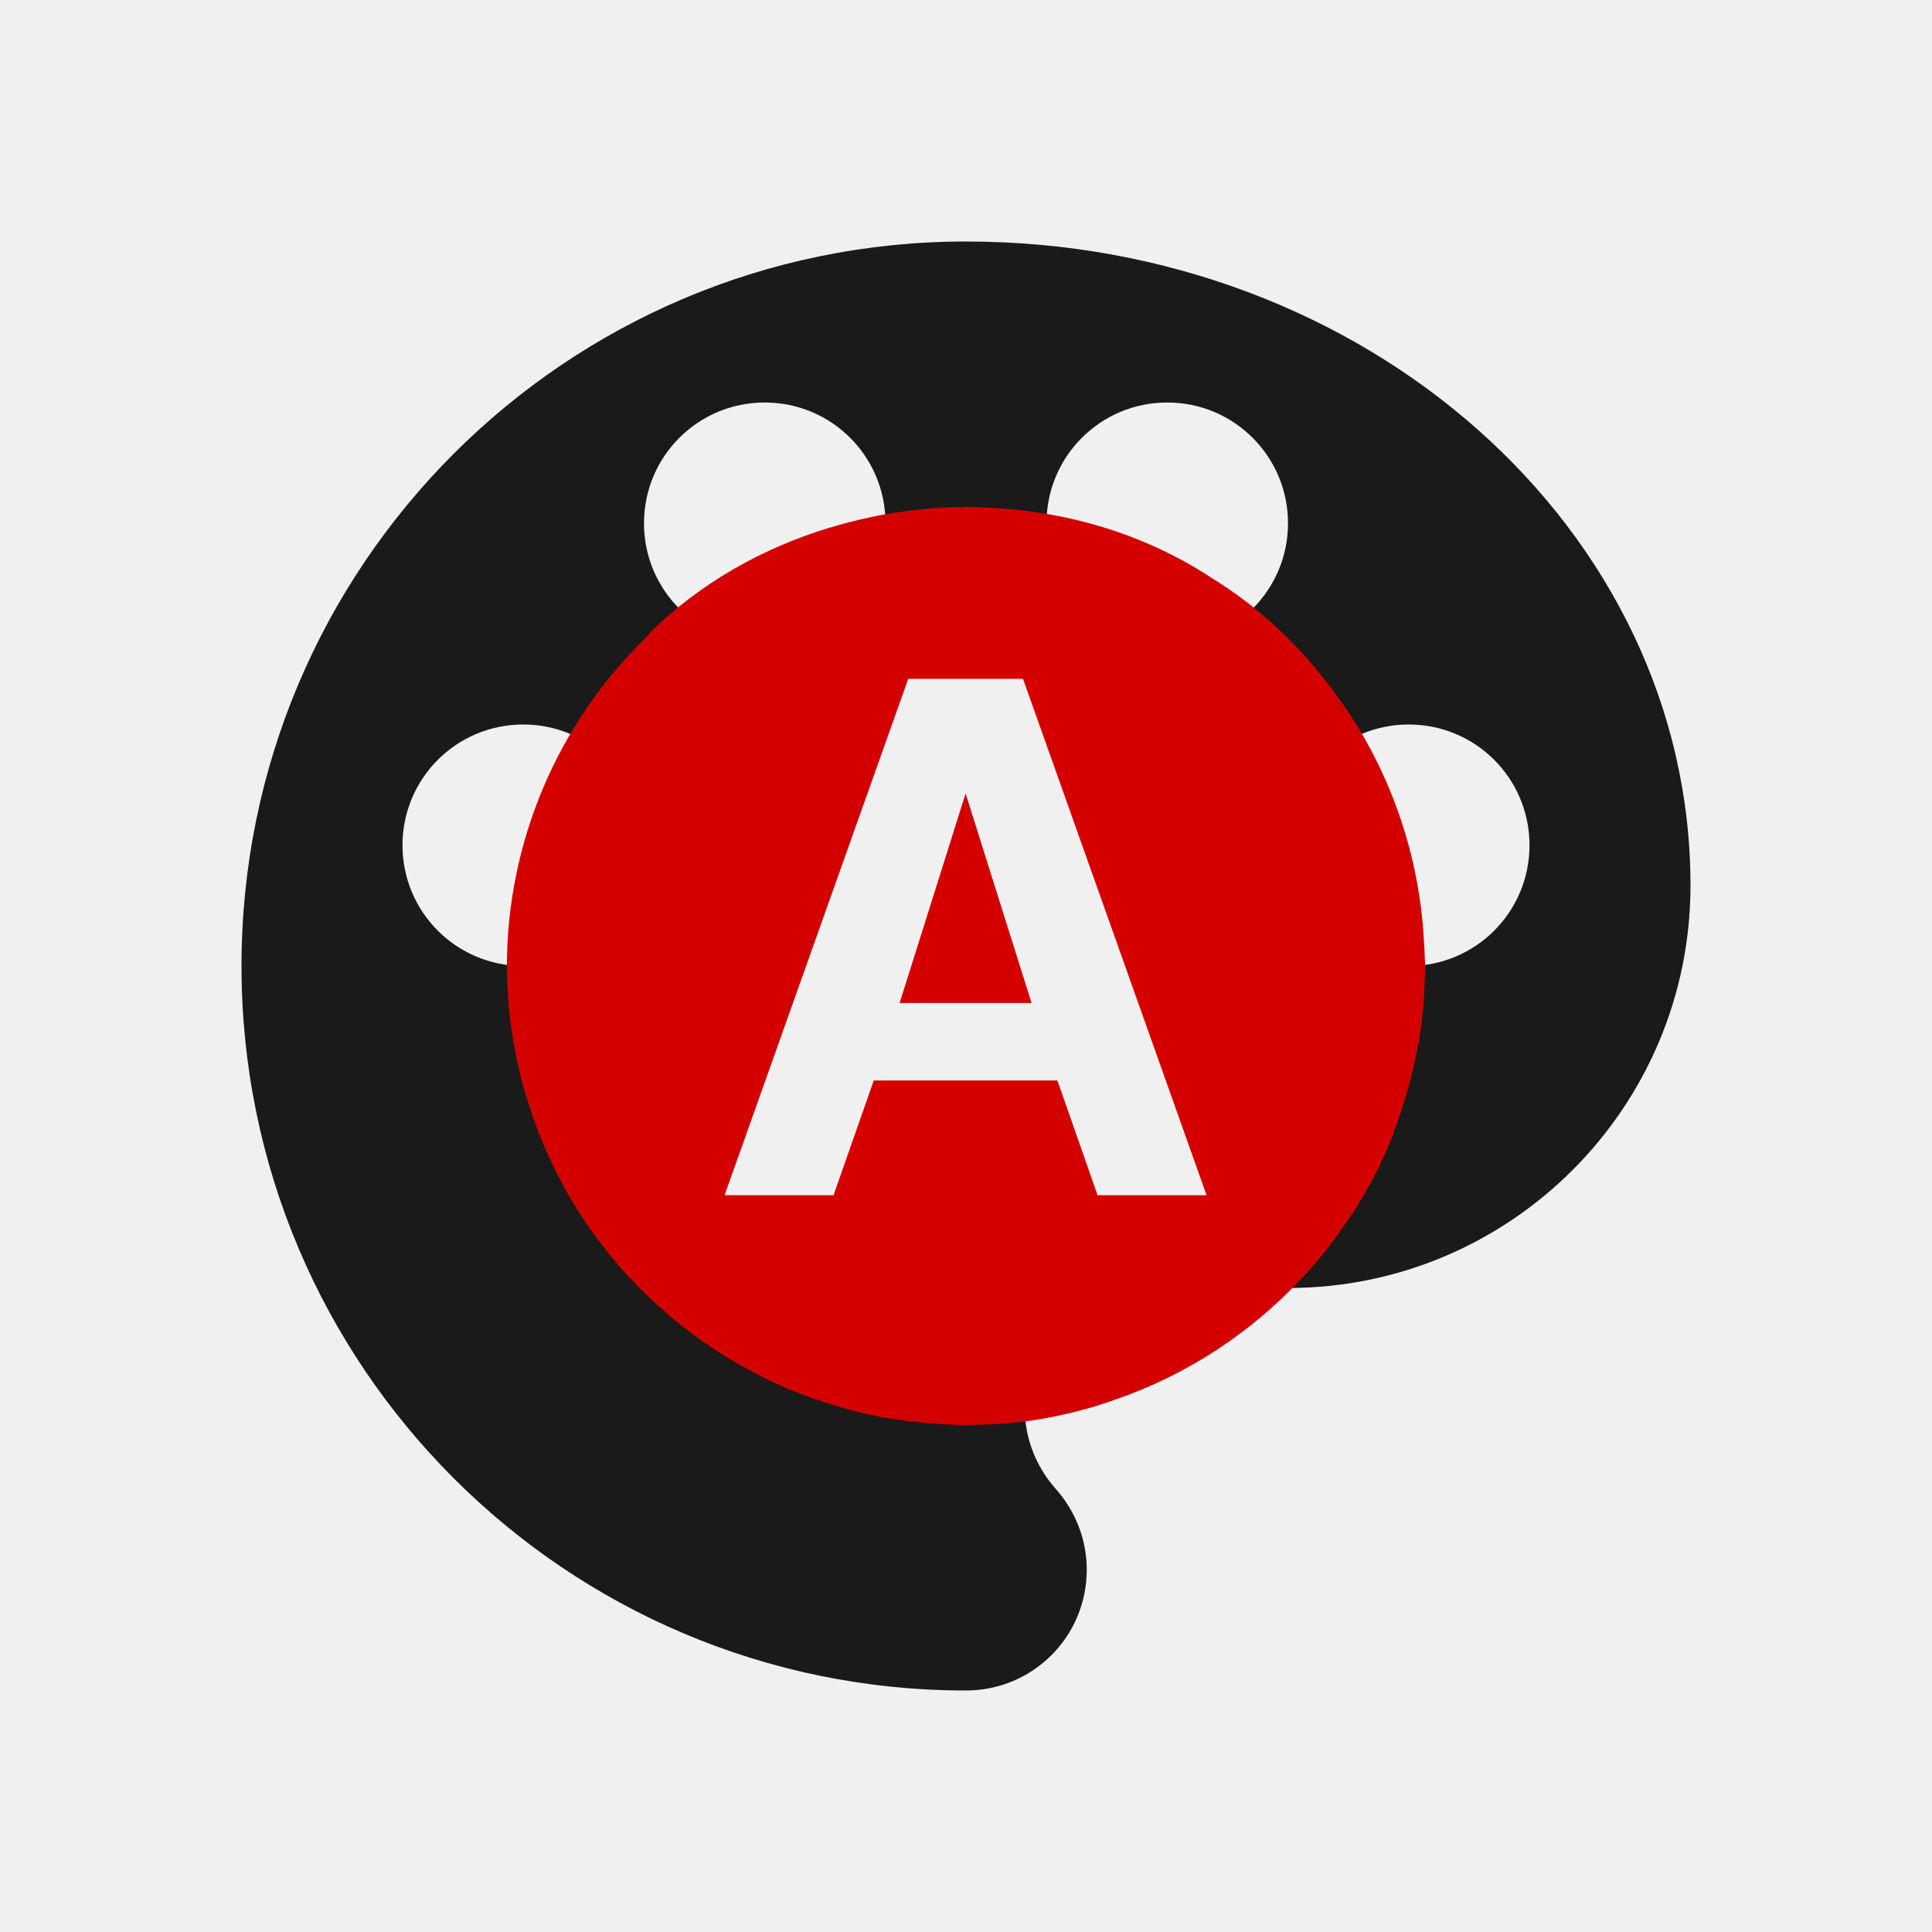
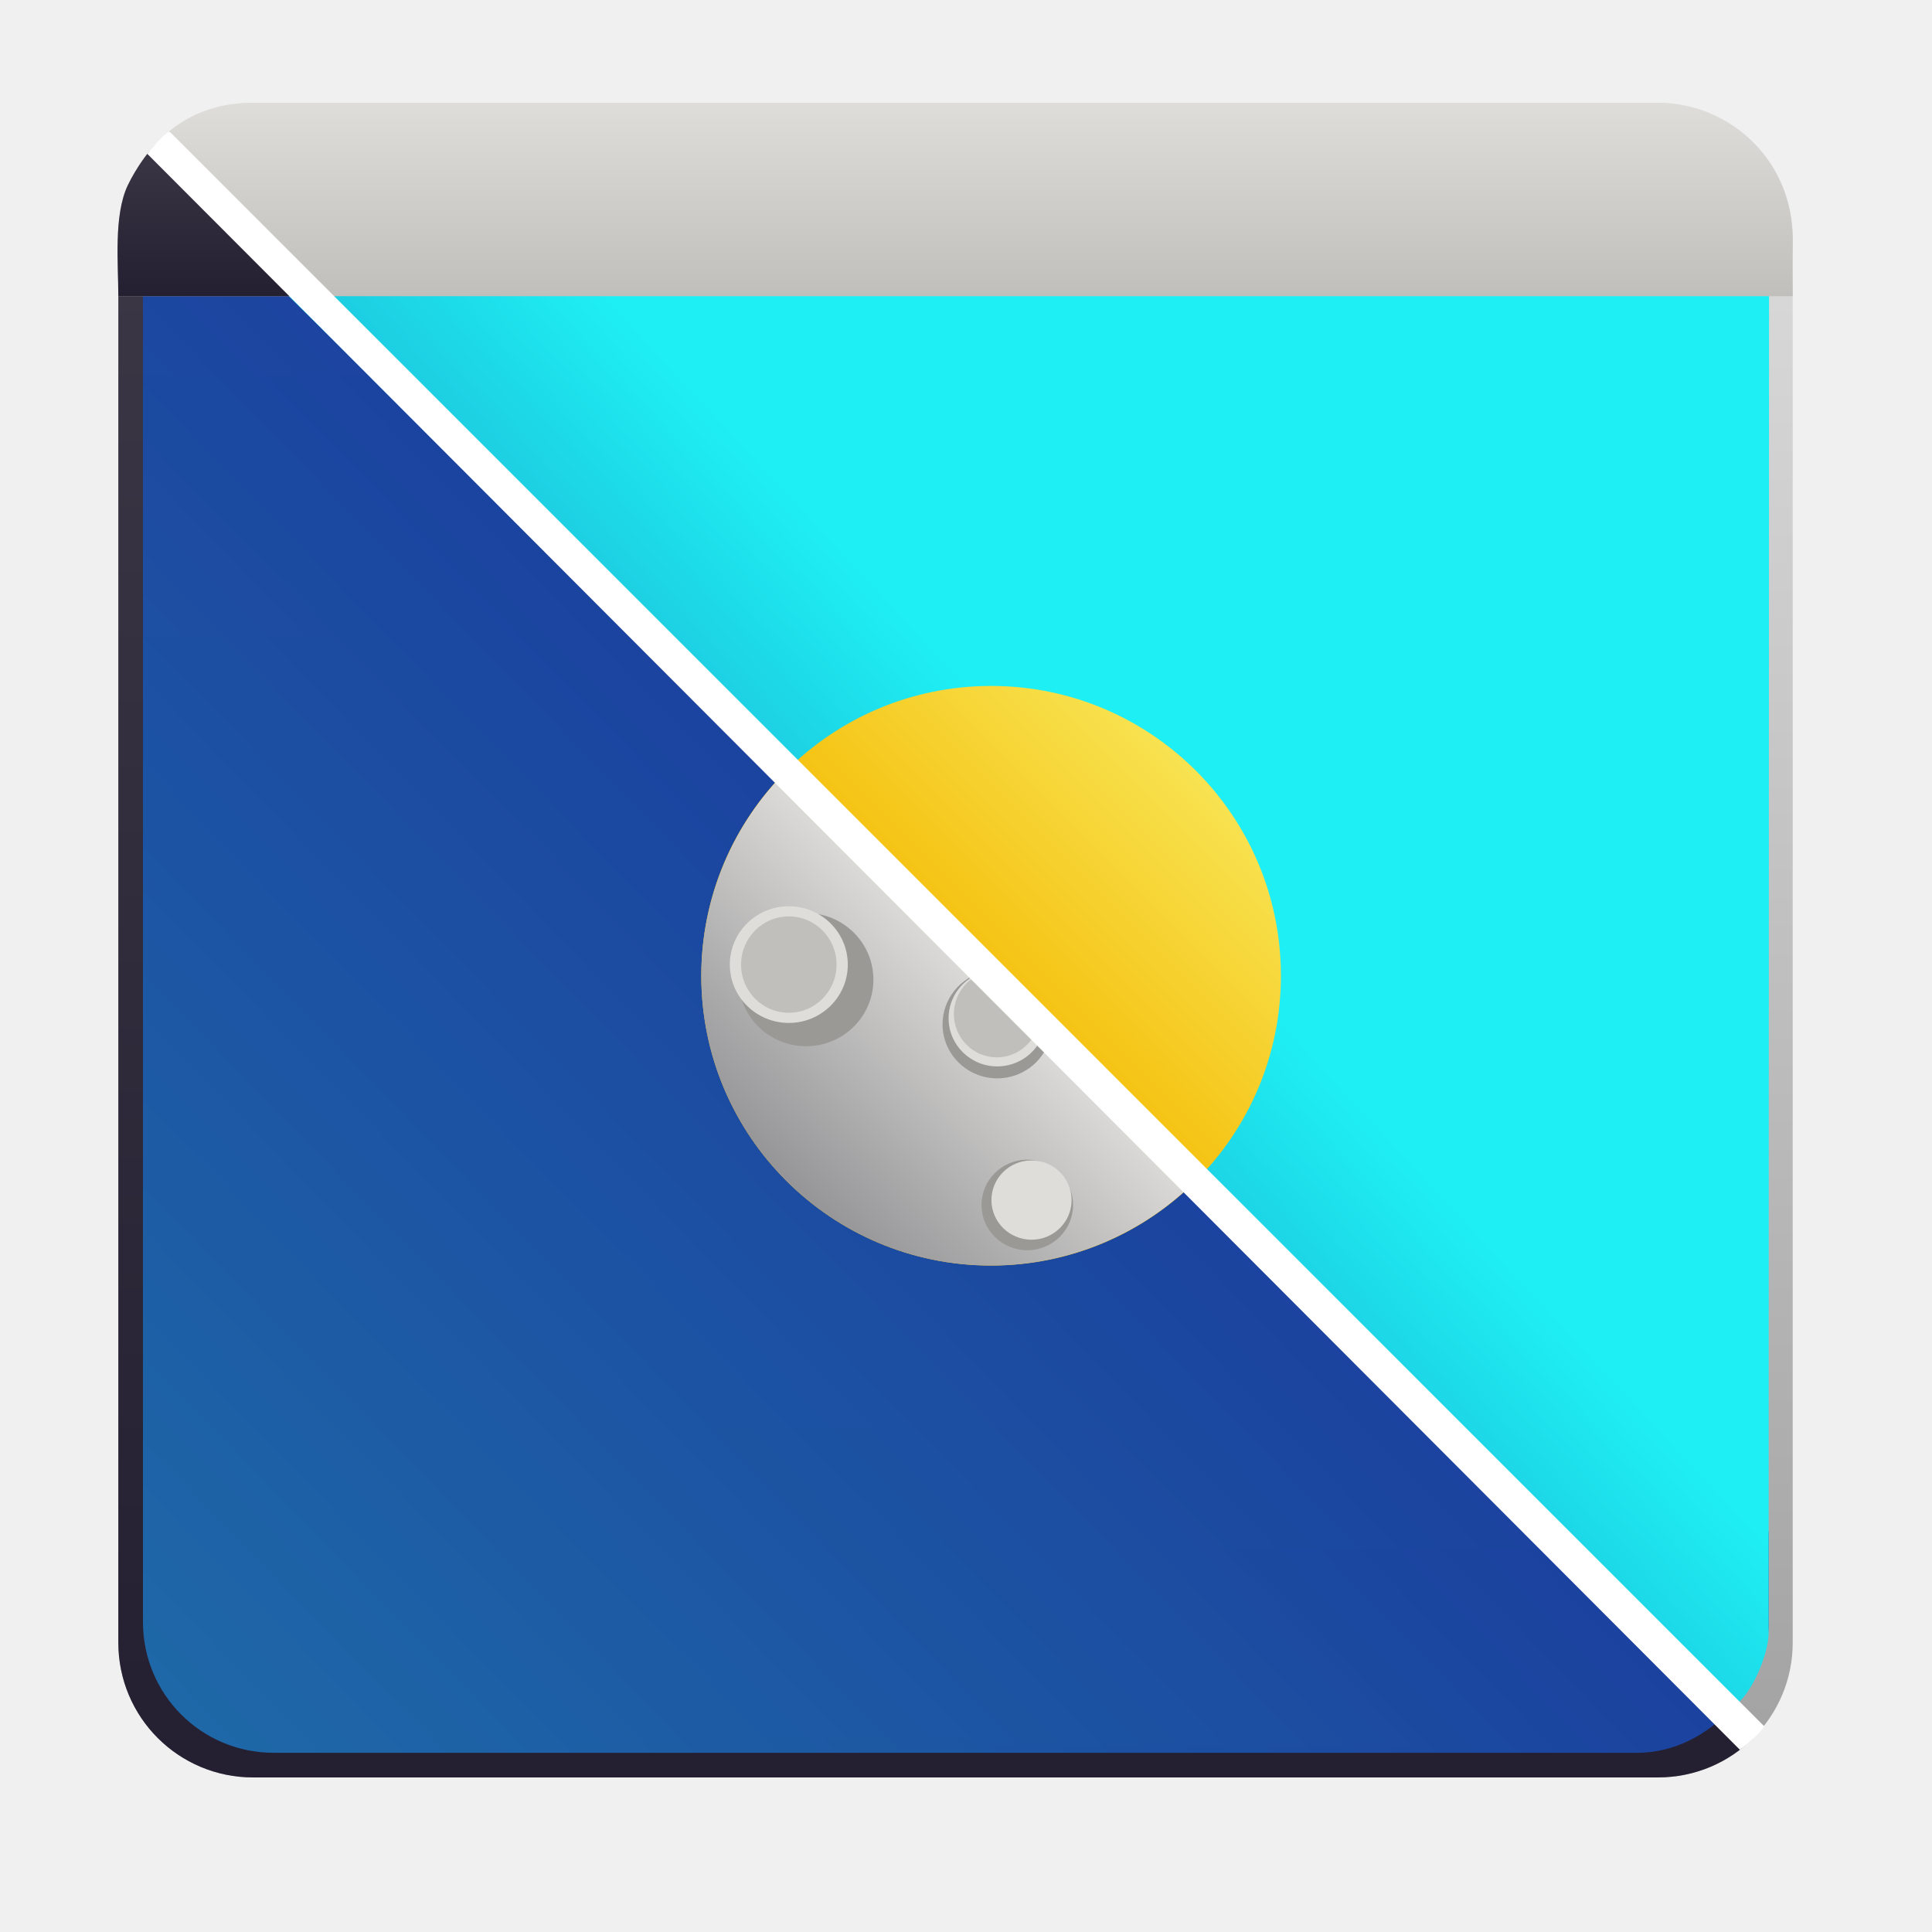
- <svg xmlns="http://www.w3.org/2000/svg" width="120" height="120" fill="#000000" version="1.1" viewBox="0 0 60 60">
-   <path d="m30 7.5c-12.425 0-22.5 10.075-22.5 22.5s10.075 22.5 22.5 22.5c2.075 0 3.75-1.675 3.75-3.75 0-0.975-0.374-1.849-0.974-2.524-0.575-0.65-0.95-1.526-0.95-2.476 0-2.075 1.675-3.75 3.75-3.75h4.424c6.9 0 12.5-5.6 12.5-12.5 0-11.05-10.075-20-22.5-20zm-6.25 5c2.075 0 3.75 1.675 3.75 3.75s-1.675 3.75-3.75 3.75-3.75-1.675-3.75-3.75 1.675-3.75 3.75-3.75zm12.5 0c2.075 0 3.75 1.675 3.75 3.75s-1.675 3.75-3.75 3.75-3.75-1.675-3.75-3.75 1.675-3.75 3.75-3.75zm-8.072 8.552h3.619l5.701 16.093h-3.44l-1.248-3.564h-5.647l-1.248 3.564h-3.44zm-11.928 1.448c2.075 0 3.75 1.675 3.75 3.75s-1.675 3.75-3.75 3.75-3.75-1.675-3.75-3.75 1.675-3.75 3.75-3.75zm27.5 0c2.075 0 3.75 1.675 3.75 3.75s-1.675 3.75-3.75 3.75-3.75-1.675-3.75-3.75 1.675-3.75 3.75-3.75zm-13.762 2.171-2.022 6.448h4.043z" fill="#1a1a1a" stroke-width="2.5" />
-   <path d="m0 0h60v60h-60z" fill="none" stroke-width="2.5" />
-   <path d="m30 15.745c-0.027 1e-3 -0.054 2e-3 -0.082 3e-3 -0.432 2e-3 -0.863 0.025-1.293 0.066-0.097 0.013-0.194 0.025-0.291 0.038-0.36 0.042-0.718 0.094-1.074 0.162-0.089 0.018-0.179 0.037-0.268 0.058-0.404 0.085-0.804 0.189-1.199 0.308l-0.012 2e-3c-2.081 0.628-4.021 1.714-5.59 3.259-0.03 0.038-0.055 0.076-0.085 0.115-2.783 2.682-4.358 6.379-4.364 10.244 6e-3 2.178 0.512 4.326 1.477 6.279 9e-3 0.022 0.017 0.048 0.026 0.071 0.024 0.049 0.052 0.095 0.077 0.143 0.097 0.191 0.198 0.381 0.303 0.567 0.153 0.27 0.314 0.533 0.486 0.792 0.115 0.172 0.234 0.341 0.357 0.508 0.134 0.183 0.27 0.365 0.412 0.541 0.136 0.172 0.277 0.34 0.421 0.505 0.068 0.076 0.14 0.148 0.209 0.223 0.367 0.4 0.757 0.779 1.168 1.135 0.697 0.604 1.451 1.139 2.252 1.597 0.025 0.015 0.051 0.029 0.077 0.043 0.531 0.302 1.081 0.57 1.646 0.802 0.178 0.07 0.358 0.137 0.539 0.2 0.239 0.087 0.481 0.167 0.724 0.24 0.134 0.042 0.269 0.082 0.404 0.12 0.38 0.103 0.764 0.19 1.152 0.259 0.118 0.02 0.236 0.037 0.355 0.054 0.265 0.04 0.531 0.073 0.799 0.098 0.457 0.049 0.915 0.075 1.375 0.08 0.059-2e-3 0.118-5e-3 0.177-7e-3 0.894-2e-3 1.781-0.094 2.65-0.275 2e-3 -2.5e-4 4e-3 2.5e-4 5e-3 0 0.019-5e-3 0.038-0.01 0.057-0.015 0.373-0.079 0.742-0.172 1.107-0.282 0.289-0.088 0.575-0.185 0.858-0.291 0.067-0.025 0.134-0.047 0.2-0.073 2.187-0.832 4.136-2.189 5.675-3.952l0.018-0.018c6e-3 -8e-3 0.01-0.015 0.016-0.02 0.222-0.254 0.434-0.516 0.637-0.785 0.106-0.139 0.204-0.282 0.305-0.425 0.125-0.175 0.247-0.353 0.364-0.534 0.229-0.36 0.444-0.731 0.639-1.112 0.2-0.392 0.379-0.794 0.539-1.206 0.111-0.291 0.213-0.586 0.305-0.884 0.015-0.05 0.036-0.098 0.051-0.148 4e-3 -0.013 5e-3 -0.022 9e-3 -0.035 0.076-0.246 0.146-0.494 0.209-0.743 0.07-0.269 0.13-0.54 0.183-0.813 0.024-0.118 0.046-0.237 0.066-0.357 0.061-0.371 0.104-0.743 0.134-1.117 7e-3 -0.074 0.015-0.148 0.021-0.223 0.01-0.152 0.013-0.305 0.018-0.458 8e-3 -0.161 0.014-0.322 0.017-0.484-3e-3 -0.069-6e-3 -0.137-0.011-0.205-4e-3 -0.189-0.017-0.377-0.028-0.566-0.136-2.582-0.972-5.078-2.417-7.221-0.06-0.085-0.121-0.169-0.183-0.252-0.222-0.319-0.457-0.627-0.705-0.926-4e-3 -5e-3 -7e-3 -0.01-0.011-0.015l-0.018-0.02c-0.912-1.096-1.985-2.059-3.214-2.817-2.12-1.408-4.611-2.13-7.126-2.217-0.182-0.01-0.364-0.018-0.546-0.02zm-1.794 5.337h3.564l5.701 16.037h-3.385l-1.248-3.564h-5.703l-1.248 3.564h-3.385zm1.782 3.564-2.05 6.503h4.098z" fill="#d40000" stroke-width="1.782" />
+ <svg xmlns="http://www.w3.org/2000/svg" xmlns:ns1="http://www.openswatchbook.org/uri/2009/osb" xmlns:xlink="http://www.w3.org/1999/xlink" width="48" height="48" id="svg11300" version="1.0" style="display:inline;enable-background:new" viewBox="-5 0 120 120">
+   <defs id="defs3">
+     <linearGradient id="linearGradient1140" ns1:paint="gradient">
+       <stop style="stop-color:#77767b;stop-opacity:1" offset="0" id="stop1136" />
+       <stop style="stop-color:#deddda;stop-opacity:1" offset="1" id="stop1138" />
+     </linearGradient>
+     <linearGradient ns1:paint="gradient" id="linearGradient1132">
+       <stop id="stop1128" offset="0" style="stop-color:#f9f06b;stop-opacity:1" />
+       <stop id="stop1130" offset="1" style="stop-color:#f5c211;stop-opacity:1" />
+     </linearGradient>
+     <linearGradient id="linearGradient1109">
+       <stop id="stop1105" offset="0" style="stop-color:#3d3846;stop-opacity:1" />
+       <stop id="stop1107" offset="1" style="stop-color:#241f31;stop-opacity:1" />
+     </linearGradient>
+     <linearGradient id="linearGradient1101">
+       <stop id="stop1097" offset="0" style="stop-color:#3d3846;stop-opacity:1" />
+       <stop id="stop1099" offset="1" style="stop-color:#241f31;stop-opacity:1" />
+     </linearGradient>
+     <linearGradient ns1:paint="gradient" id="linearGradient1093">
+       <stop id="stop1089" offset="0" style="stop-color:#dedede;stop-opacity:1" />
+       <stop id="stop1091" offset="1" style="stop-color:#a2a2a2;stop-opacity:1" />
+     </linearGradient>
+     <linearGradient id="linearGradient1083">
+       <stop style="stop-color:#deddda;stop-opacity:1" offset="0" id="stop1079" />
+       <stop style="stop-color:#c0bfbc;stop-opacity:1" offset="1" id="stop1081" />
+     </linearGradient>
+     <linearGradient ns1:paint="gradient" id="linearGradient1031">
+       <stop id="stop1027" offset="0" style="stop-color:#1e6eaf;stop-opacity:0.943" />
+       <stop id="stop1029" offset="1" style="stop-color:#161c99;stop-opacity:0.972" />
+     </linearGradient>
+     <linearGradient id="linearGradient951" ns1:paint="gradient">
+       <stop style="stop-color:#1eeff4;stop-opacity:1" offset="0" id="stop947" />
+       <stop style="stop-color:#161c7c;stop-opacity:1" offset="1" id="stop949" />
+     </linearGradient>
+     <linearGradient id="linearGradient933" ns1:paint="gradient">
+       <stop style="stop-color:#890000;stop-opacity:1;" offset="0" id="stop929" />
+       <stop style="stop-color:#62a0ea;stop-opacity:0;" offset="1" id="stop931" />
+     </linearGradient>
+     <linearGradient y2="236" x2="96" y1="236" x1="32" gradientTransform="translate(604.8168,170.5864)" gradientUnits="userSpaceOnUse" id="linearGradient1099" xlink:href="#linearGradient1036" />
+     <linearGradient id="linearGradient1036">
+       <stop id="stop1032" offset="0" style="stop-color:#d5d3cf;stop-opacity:1;" />
+       <stop id="stop1034" offset="1" style="stop-color:#f6f5f4;stop-opacity:1" />
+     </linearGradient>
+     <radialGradient r="32" fy="-76" fx="-244" cy="-76" cx="-244" gradientTransform="matrix(0.8833333,0,0,0.8833333,-460.3502,463.1197)" gradientUnits="userSpaceOnUse" id="radialGradient1103" xlink:href="#linearGradient1069" />
+     <linearGradient id="linearGradient1069">
+       <stop id="stop1065" offset="0" style="stop-color:#d5d3cf;stop-opacity:1" />
+       <stop id="stop1067-1" offset="1" style="stop-color:#949390;stop-opacity:1" />
+     </linearGradient>
+     <linearGradient gradientUnits="userSpaceOnUse" y2="232" x2="64" y1="262.5" x1="64" id="linearGradient1027" xlink:href="#linearGradient1025" gradientTransform="translate(-470.5864,432.8168)" />
+     <linearGradient id="linearGradient1025">
+       <stop id="stop1021" offset="0" style="stop-color:#9a9996;stop-opacity:1" />
+       <stop id="stop1023" offset="1" style="stop-color:#77767b;stop-opacity:1" />
+     </linearGradient>
+     <clipPath clipPathUnits="userSpaceOnUse" id="clipPath1609-7">
+       <path id="path1611-5" d="m 252,116 28,-28 v -8 h -36 v 36 z" style="fill:#e74747;stroke:none;stroke-width:0.25px;stroke-linecap:butt;stroke-linejoin:miter;stroke-opacity:1" />
+     </clipPath>
+     <linearGradient xlink:href="#linearGradient1031" id="linearGradient957" gradientUnits="userSpaceOnUse" x1="13.53" y1="114.475" x2="112.59" y2="17.9" />
+     <linearGradient gradientTransform="rotate(-180,64.0301,64.09367)" xlink:href="#linearGradient951" id="linearGradient957-7" gradientUnits="userSpaceOnUse" x1="54.06" y1="70.187" x2="112.06" y2="16.187" />
+     <linearGradient xlink:href="#linearGradient1083" id="linearGradient1085" x1="68" y1="12" x2="68" y2="24" gradientUnits="userSpaceOnUse" />
+     <linearGradient xlink:href="#linearGradient1093" id="linearGradient1087" x1="67.75" y1="11.992" x2="67.75" y2="116.004" gradientUnits="userSpaceOnUse" />
+     <linearGradient xlink:href="#linearGradient1101" id="linearGradient1095" x1="64" y1="14.75" x2="64" y2="116.004" gradientUnits="userSpaceOnUse" />
+     <linearGradient xlink:href="#linearGradient1109" id="linearGradient1103" x1="17.632" y1="14.169" x2="17.632" y2="24" gradientUnits="userSpaceOnUse" />
+     <linearGradient xlink:href="#linearGradient1132" id="linearGradient1126" x1="84.234" y1="48.185" x2="66.21" y2="66.21" gradientUnits="userSpaceOnUse" />
+     <linearGradient xlink:href="#linearGradient1140" id="linearGradient1134" x1="48.348" y1="84.425" x2="66.21" y2="66.21" gradientUnits="userSpaceOnUse" gradientTransform="translate(-2.5183252e-4,-2.5183252e-4)" />
+   </defs>
+   <g id="layer5" style="display:inline;opacity:1" transform="translate(-9.650646,-5.60478)">
+     <g id="layer4" style="display:inline;opacity:1">
+       <rect style="fill:url(#linearGradient1087);fill-opacity:1;stroke-width:0.989" id="rect138" width="104" height="104.013" x="12" y="11.992" ry="8.375" />
+     </g>
+     <g style="display:none;opacity:1" id="g1073">
+       <path style="fill:#9a9996;stroke-width:0.941" d="m 12.707,111 c 1.293,3 4.219,5.004 7.834,5.004 h 86.924 c 1.97,0 3.761,-0.628 5.184,-1.664 1.187,-0.864 2.121,-2.01 2.65,-3.34 z" id="rect1071" />
+     </g>
+     <g style="display:inline;opacity:1" id="g1053">
+       <path style="fill:url(#linearGradient1095);fill-opacity:1;stroke-width:0.989" d="M 14.443,14.443 C 12.932,15.957 12,18.049 12,20.367 v 87.262 c 0,4.64 3.735,8.375 8.375,8.375 h 87.25 c 2.321,0 4.416,-0.934 5.93,-2.449 z" id="rect1051" />
+     </g>
+     <g id="g1066" style="display:none;opacity:1">
+       <path style="fill:#241f31;stroke-width:0.989" d="m 12.707,111 c 1.293,2.95 4.23,5.004 7.668,5.004 h 87.25 c 2.321,0 4.416,-0.934 5.93,-2.449 L 111,111 Z" id="path1064" />
+     </g>
+     <g id="layer8" style="opacity:1">
+       <path style="display:inline;opacity:1;fill:url(#linearGradient957);fill-opacity:1;stroke-width:0.96;enable-background:new" d="m 21,20 43.731,43.316 c 3.2,3.169 49.774,33.068 49.772,37.571 l -0.002,5.652 c -0.001,3.36 -3.501,7.936 -8.157,7.936 H 21.659 c -4.503,0 -8.129,-3.625 -8.129,-8.129 V 21.648 C 13.53,17.145 17.8,16.831 21,20 Z" id="rect138-0-6" />
+       <path style="display:inline;opacity:1;fill:url(#linearGradient957-7);fill-opacity:1;stroke-width:0.96;enable-background:new" d="M 110,111.344 63.342,64.708 C 60.157,61.525 28.116,29.453 24.908,26.292 l -8.226,-8.105 c -3.208,-3.161 0.379,-4.475 5.035,-4.475 h 84.685 c 4.503,0 8.13,3.625 8.129,8.129 l -0.029,85.241 c -5.6e-4,1.614 -2.06,6.691 -4.501,4.261 z" id="rect138-0-6-5" />
+     </g>
+     <g style="display:inline;opacity:1" id="g161">
+       <path style="fill:url(#linearGradient1085);fill-opacity:1;stroke-width:0.671" d="m 20.312,11.992 c -3.066,0 -5.264,1.415 -6.734,3.469 -0.366,0.511 -0.725,1.085 -0.995,1.658 C 11.699,18.995 12,22 12,24 h 104 c 0,-1 -0.028,-2.098 0,-3 0.188,-6 -4.545,-9.008 -8.312,-9.008 z" id="rect159" />
+     </g>
+     <g id="g1036" style="display:inline;opacity:1">
+       <path style="fill:url(#linearGradient1103);fill-opacity:1;stroke-width:0.671" d="m 14.441,14.441 c -0.308,0.32 -0.602,0.655 -0.863,1.02 -0.366,0.511 -0.724,1.086 -0.994,1.658 C 11.7,18.995 12,22 12,24 h 12 z" id="path1034" />
+     </g>
+     <g id="layer11">
+       <circle style="display:inline;opacity:1;fill:url(#linearGradient1126);fill-opacity:1;stroke:none;stroke-width:1.944;stroke-linecap:butt;stroke-linejoin:round;stroke-miterlimit:4;stroke-dasharray:none;stroke-opacity:1;enable-background:new" id="path1111" cx="66.21" cy="66.21" r="18" />
+     </g>
+     <g id="g1121">
+       <path style="display:inline;opacity:1;fill:url(#linearGradient1134);fill-opacity:1;stroke:none;stroke-width:1.944;stroke-linecap:butt;stroke-linejoin:round;stroke-miterlimit:4;stroke-dasharray:none;stroke-opacity:1;enable-background:new" d="m 53.49,53.49 a 18,18 0 0 0 -5.281,12.719 18,18 0 0 0 18,18 18,18 0 0 0 12.721,-5.279 z" id="circle1119" />
+       <ellipse style="display:inline;opacity:1;fill:#9a9996;fill-opacity:1;stroke:none;stroke-width:1.944;stroke-linecap:butt;stroke-linejoin:round;stroke-miterlimit:4;stroke-dasharray:none;stroke-opacity:1;enable-background:new" id="path1142-6" cx="68.457" cy="80.447" rx="2.844" ry="2.812" />
+       <ellipse style="opacity:1;fill:#deddda;fill-opacity:1;stroke:none;stroke-width:1.702;stroke-linecap:butt;stroke-linejoin:round;stroke-miterlimit:4;stroke-dasharray:none;stroke-opacity:1" id="path1142" cx="68.72" cy="80.143" rx="2.49" ry="2.463" />
+       <ellipse style="display:inline;opacity:1;fill:#9a9996;fill-opacity:1;stroke:none;stroke-width:2.86;stroke-linecap:butt;stroke-linejoin:round;stroke-miterlimit:4;stroke-dasharray:none;stroke-opacity:1;enable-background:new" id="path1142-6-2" cx="54.716" cy="66.451" rx="4.184" ry="4.138" />
+       <ellipse style="display:inline;opacity:1;fill:#deddda;fill-opacity:1;stroke:none;stroke-width:2.505;stroke-linecap:butt;stroke-linejoin:round;stroke-miterlimit:4;stroke-dasharray:none;stroke-opacity:1;enable-background:new" id="path1142-9" cx="53.645" cy="65.517" rx="3.664" ry="3.624" />
+       <ellipse style="display:inline;opacity:1;fill:#c0bfbc;fill-opacity:1;stroke:none;stroke-width:2.048;stroke-linecap:butt;stroke-linejoin:round;stroke-miterlimit:4;stroke-dasharray:none;stroke-opacity:1;enable-background:new" id="path1142-6-2-1" cx="53.645" cy="65.517" rx="2.966" ry="2.993" />
+     </g>
+     <g id="layer12">
+       <path style="display:inline;opacity:1;fill:#9a9996;fill-opacity:1;stroke:none;stroke-width:2.324;stroke-linecap:butt;stroke-linejoin:round;stroke-miterlimit:4;stroke-dasharray:none;stroke-opacity:1;enable-background:new" d="m 65.811,65.953 a 3.4,3.362 0 0 0 -2.617,3.268 3.4,3.362 0 0 0 3.4,3.363 3.4,3.362 0 0 0 3.25,-2.387 z" id="path1142-6-27" />
+       <path style="display:inline;opacity:1;fill:#deddda;fill-opacity:1;stroke:none;stroke-width:2.068;stroke-linecap:butt;stroke-linejoin:round;stroke-miterlimit:4;stroke-dasharray:none;stroke-opacity:1;enable-background:new" d="m 65.743,65.98 a 3.025,2.992 0 0 0 -2.174,2.869 3.025,2.992 0 0 0 3.025,2.992 3.025,2.992 0 0 0 2.857,-2.021 z" id="path1142-0" />
+       <path style="display:inline;opacity:1;fill:#c0bfbc;fill-opacity:1;stroke:none;stroke-width:1.842;stroke-linecap:butt;stroke-linejoin:round;stroke-miterlimit:4;stroke-dasharray:none;stroke-opacity:1;enable-background:new" d="m 65.643,66.063 a 2.667,2.692 0 0 0 -1.746,2.525 2.667,2.692 0 0 0 2.668,2.691 2.667,2.692 0 0 0 2.568,-1.977 z" id="path1142-6-2-1-9" />
+     </g>
+     <g id="layer6" style="display:inline;opacity:1">
+       <path style="color:#000000;font-style:normal;font-variant:normal;font-weight:normal;font-stretch:normal;font-size:medium;line-height:normal;font-family:sans-serif;font-variant-ligatures:normal;font-variant-position:normal;font-variant-caps:normal;font-variant-numeric:normal;font-variant-alternates:normal;font-feature-settings:normal;text-indent:0;text-align:start;text-decoration:none;text-decoration-line:none;text-decoration-style:solid;text-decoration-color:#000000;letter-spacing:normal;word-spacing:normal;text-transform:none;writing-mode:lr-tb;direction:ltr;text-orientation:mixed;dominant-baseline:auto;baseline-shift:baseline;text-anchor:start;white-space:normal;shape-padding:0;clip-rule:nonzero;display:inline;overflow:visible;visibility:visible;opacity:1;isolation:auto;mix-blend-mode:normal;color-interpolation:sRGB;color-interpolation-filters:linearRGB;solid-color:#000000;solid-opacity:1;vector-effect:none;fill:#ffffff;fill-opacity:1;fill-rule:nonzero;stroke:none;stroke-width:1.958;stroke-linecap:butt;stroke-linejoin:bevel;stroke-miterlimit:4;stroke-dasharray:none;stroke-dashoffset:0;stroke-opacity:1;color-rendering:auto;image-rendering:auto;shape-rendering:auto;text-rendering:auto;enable-background:new" d="m 15.134,13.779 c -0.406,0.27 -1.202,1.144 -1.331,1.384 l 0.044,0.044 0.008,0.008 98.864,99.072 c 0.405,-0.265 1.182,-0.982 1.519,-1.452 L 15.238,13.832 Z" id="path6149" />
+     </g>
+   </g>
</svg>
